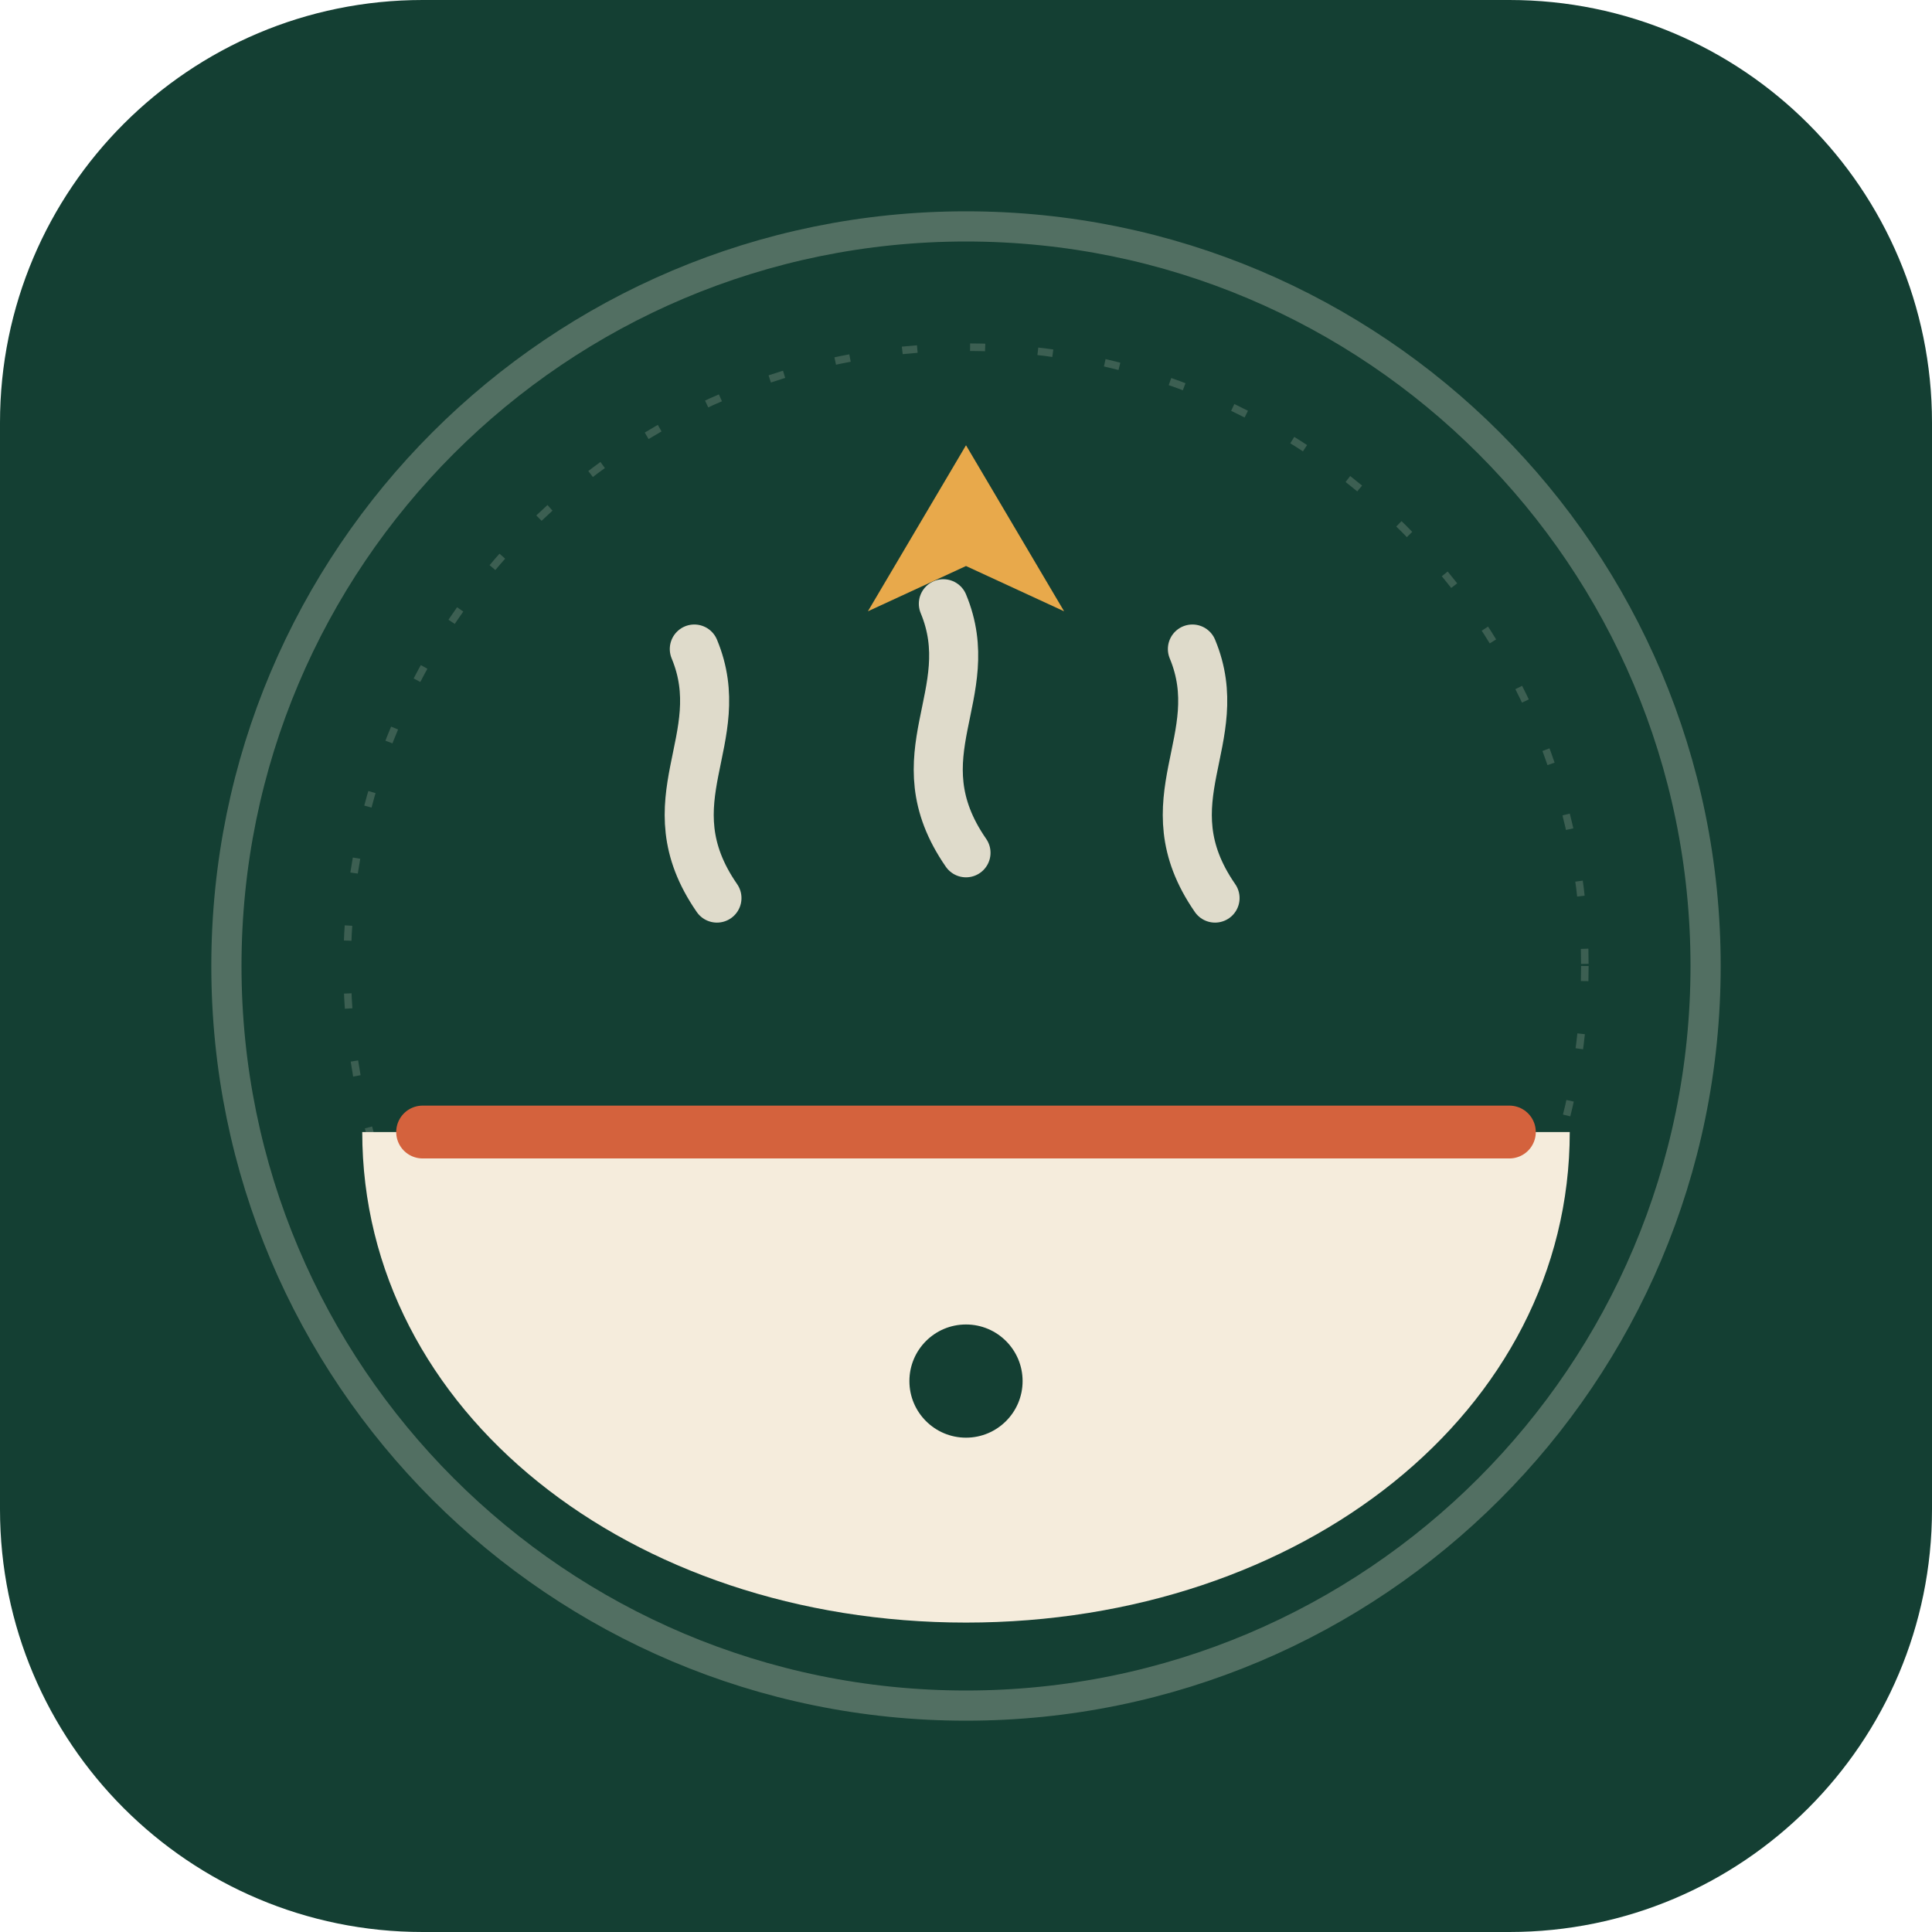
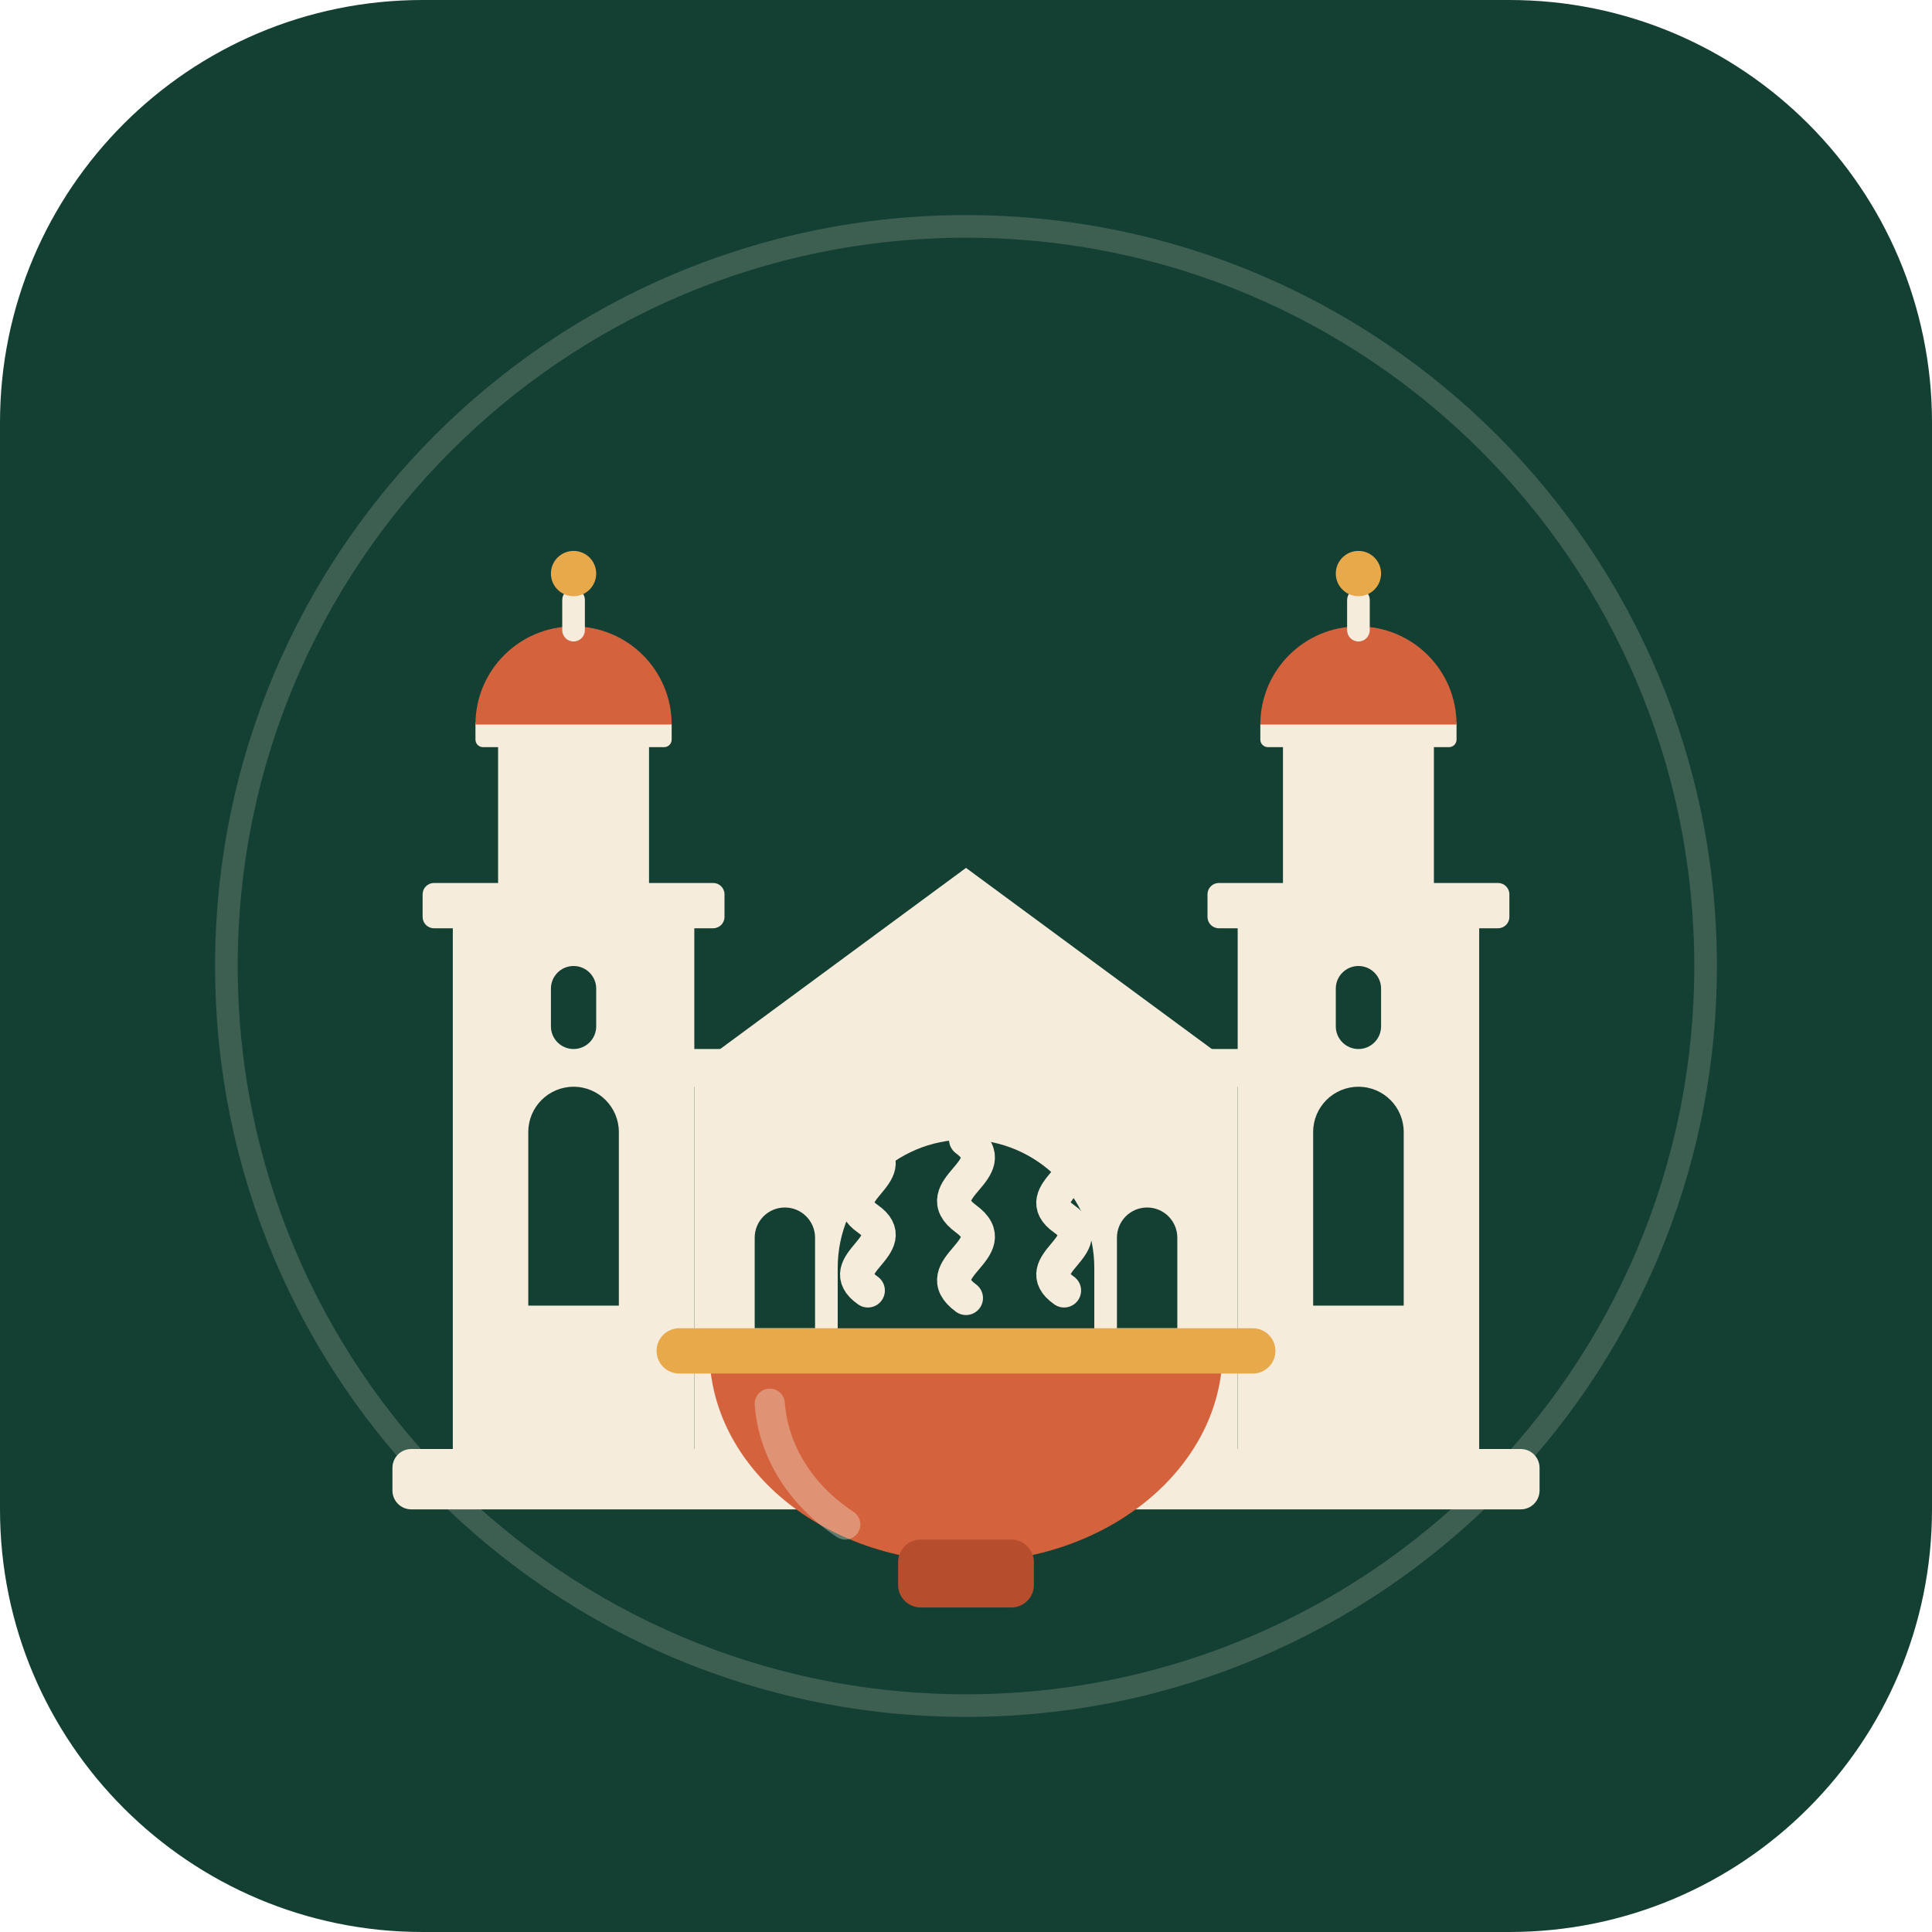
- <svg xmlns="http://www.w3.org/2000/svg" viewBox="0 0 512 512" role="img" aria-label="RasaAtlas">
+ <svg xmlns="http://www.w3.org/2000/svg" viewBox="0 0 512 512" role="img" aria-label="RasaAtlas — Blenduk dan semangkuk kuliner Semarang">
  <rect width="512" height="512" rx="112" fill="#143f33" />
-   <circle cx="256" cy="256" r="196" fill="none" stroke="#f5ecdc" stroke-width="8" opacity="0.28" />
-   <circle cx="256" cy="256" r="164" fill="none" stroke="#f5ecdc" stroke-width="2" opacity="0.18" stroke-dasharray="4 14" />
-   <path d="M96 300h320c0 74-71 130-160 130S96 374 96 300Z" fill="#f5ecdc" />
-   <path d="M112 300h288" stroke="#d4623d" stroke-width="14" stroke-linecap="round" />
-   <path d="M190 238c-18-26 4-42-6-66" fill="none" stroke="#f5ecdc" stroke-width="13" stroke-linecap="round" opacity="0.9" />
-   <path d="M256 226c-18-26 4-42-6-66" fill="none" stroke="#f5ecdc" stroke-width="13" stroke-linecap="round" opacity="0.9" />
-   <path d="M322 238c-18-26 4-42-6-66" fill="none" stroke="#f5ecdc" stroke-width="13" stroke-linecap="round" opacity="0.9" />
-   <path d="M256 118l26 44-26-12-26 12 26-44Z" fill="#e8a94b" />
-   <circle cx="256" cy="366" r="15" fill="#143f33" />
+   <circle cx="256" cy="256" r="196" fill="none" stroke="#f5ecdc" stroke-width="6" opacity="0.18" />
+   <g transform="translate(0 -10)">
+     <rect x="104" y="394" width="304" height="16" rx="5" fill="#f5ecdc" />
+     <rect x="120" y="252" width="64" height="146" fill="#f5ecdc" />
+     <rect x="328" y="252" width="64" height="146" fill="#f5ecdc" />
+     <rect x="112" y="244" width="80" height="12" rx="3" fill="#f5ecdc" />
+     <rect x="320" y="244" width="80" height="12" rx="3" fill="#f5ecdc" />
+     <rect x="132" y="206" width="40" height="42" fill="#f5ecdc" />
+     <rect x="340" y="206" width="40" height="42" fill="#f5ecdc" />
+     <rect x="126" y="200" width="52" height="8" rx="2" fill="#f5ecdc" />
+     <rect x="334" y="200" width="52" height="8" rx="2" fill="#f5ecdc" />
+     <path d="M126 202a26 26 0 0 1 52 0Z" fill="#d4623d" />
+     <path d="M334 202a26 26 0 0 1 52 0Z" fill="#d4623d" />
+     <rect x="149" y="166" width="6" height="14" rx="3" fill="#f5ecdc" />
+     <rect x="357" y="166" width="6" height="14" rx="3" fill="#f5ecdc" />
+     <circle cx="152" cy="162" r="6" fill="#e8a94b" />
+     <circle cx="360" cy="162" r="6" fill="#e8a94b" />
+     <rect x="184" y="292" width="144" height="106" fill="#f5ecdc" />
+     <polygon points="180,296 256,240 332,296" fill="#f5ecdc" />
+     <rect x="176" y="288" width="160" height="10" rx="3" fill="#f5ecdc" />
+     <path d="M140 356v-46a12 12 0 0 1 24 0v46Z" fill="#143f33" />
+     <path d="M348 356v-46a12 12 0 0 1 24 0v46Z" fill="#143f33" />
+     <rect x="146" y="266" width="12" height="22" rx="6" fill="#143f33" />
+     <rect x="354" y="266" width="12" height="22" rx="6" fill="#143f33" />
+     <path d="M200 362v-24a8 8 0 0 1 16 0v24Z" fill="#143f33" />
+     <path d="M296 362v-24a8 8 0 0 1 16 0v24Z" fill="#143f33" />
+     <path d="M222 394v-48a34 34 0 0 1 68 0v48Z" fill="#143f33" />
+     <g fill="none" stroke="#f5ecdc" stroke-width="9" stroke-linecap="round">
+       <path d="M230 352c-10-7 10-12 0-19s10-12 0-19" />
+       <path d="M256 354c-11-8 11-13 0-21s11-13 0-21" />
+       <path d="M282 352c-10-7 10-12 0-19s10-12 0-19" />
+     </g>
+     <path d="M188 368h136a68 56 0 0 1-136 0Z" fill="#d4623d" />
+     <rect x="238" y="418" width="36" height="18" rx="6" fill="#b64e2e" />
+     <path d="M204 382a52 44 0 0 0 20 32" fill="none" stroke="#f5ecdc" stroke-width="8" stroke-linecap="round" opacity="0.35" />
+     <line x1="180" y1="368" x2="332" y2="368" stroke="#e8a94b" stroke-width="12" stroke-linecap="round" />
+   </g>
</svg>
